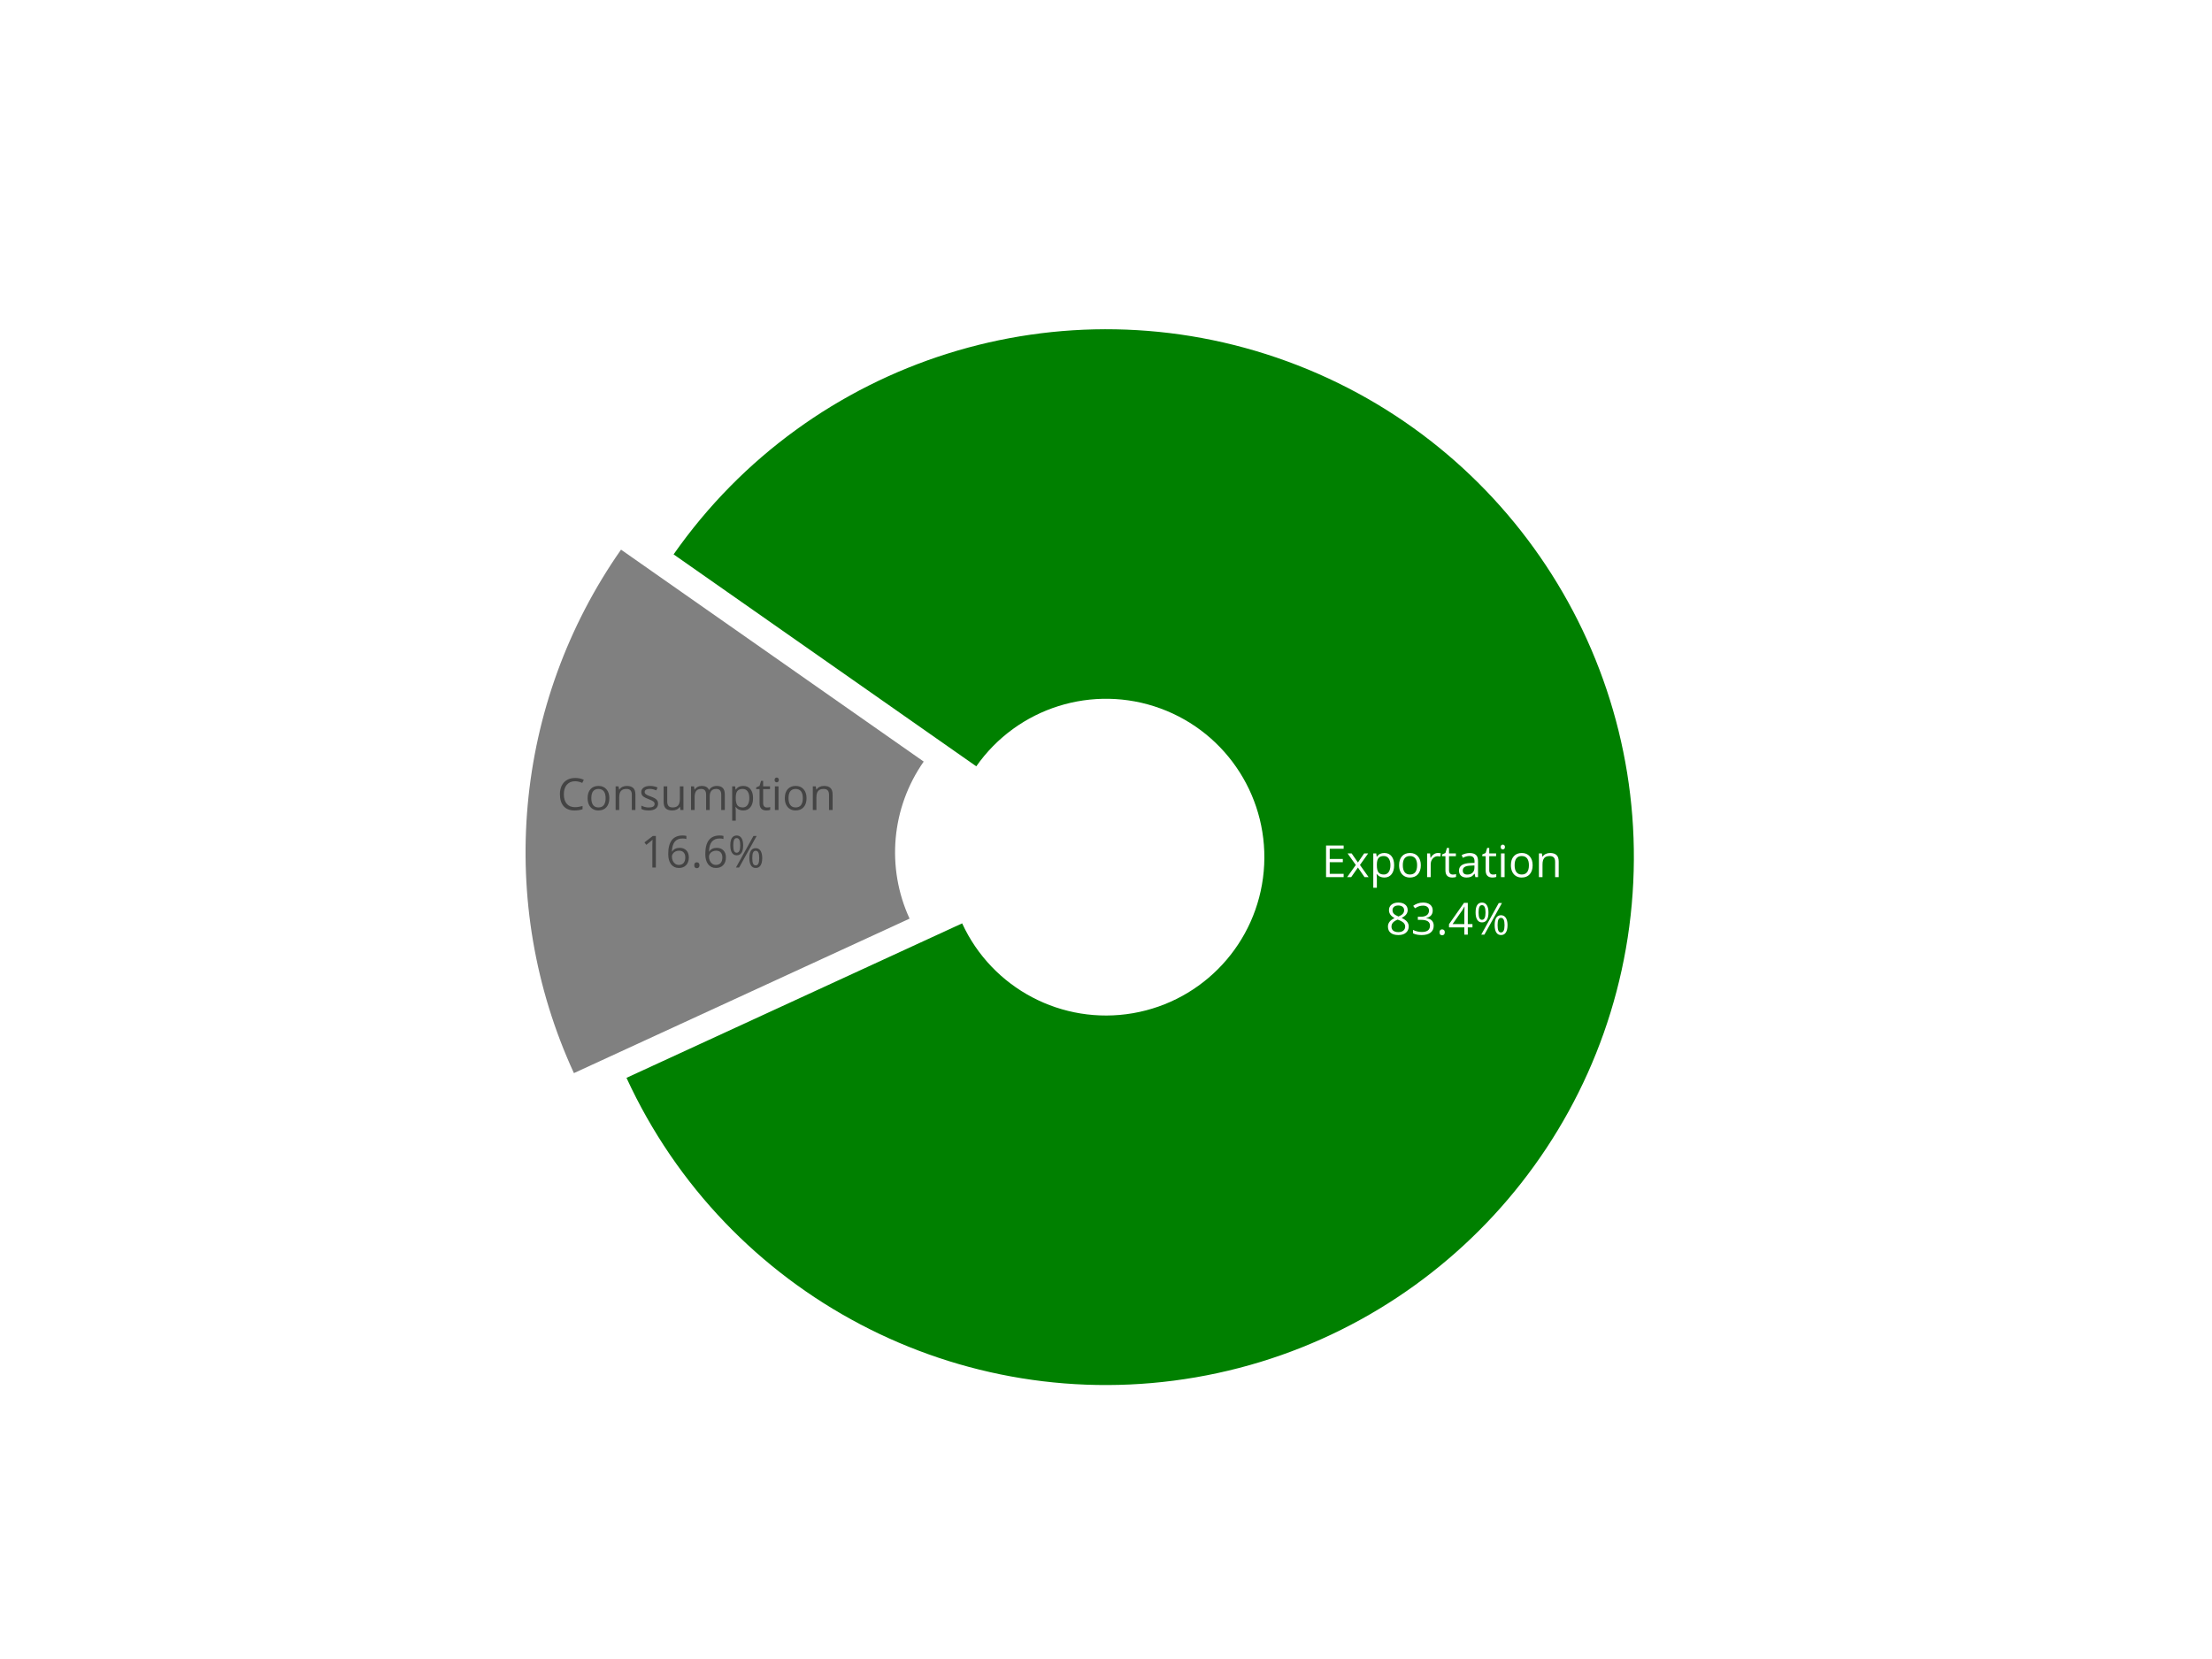
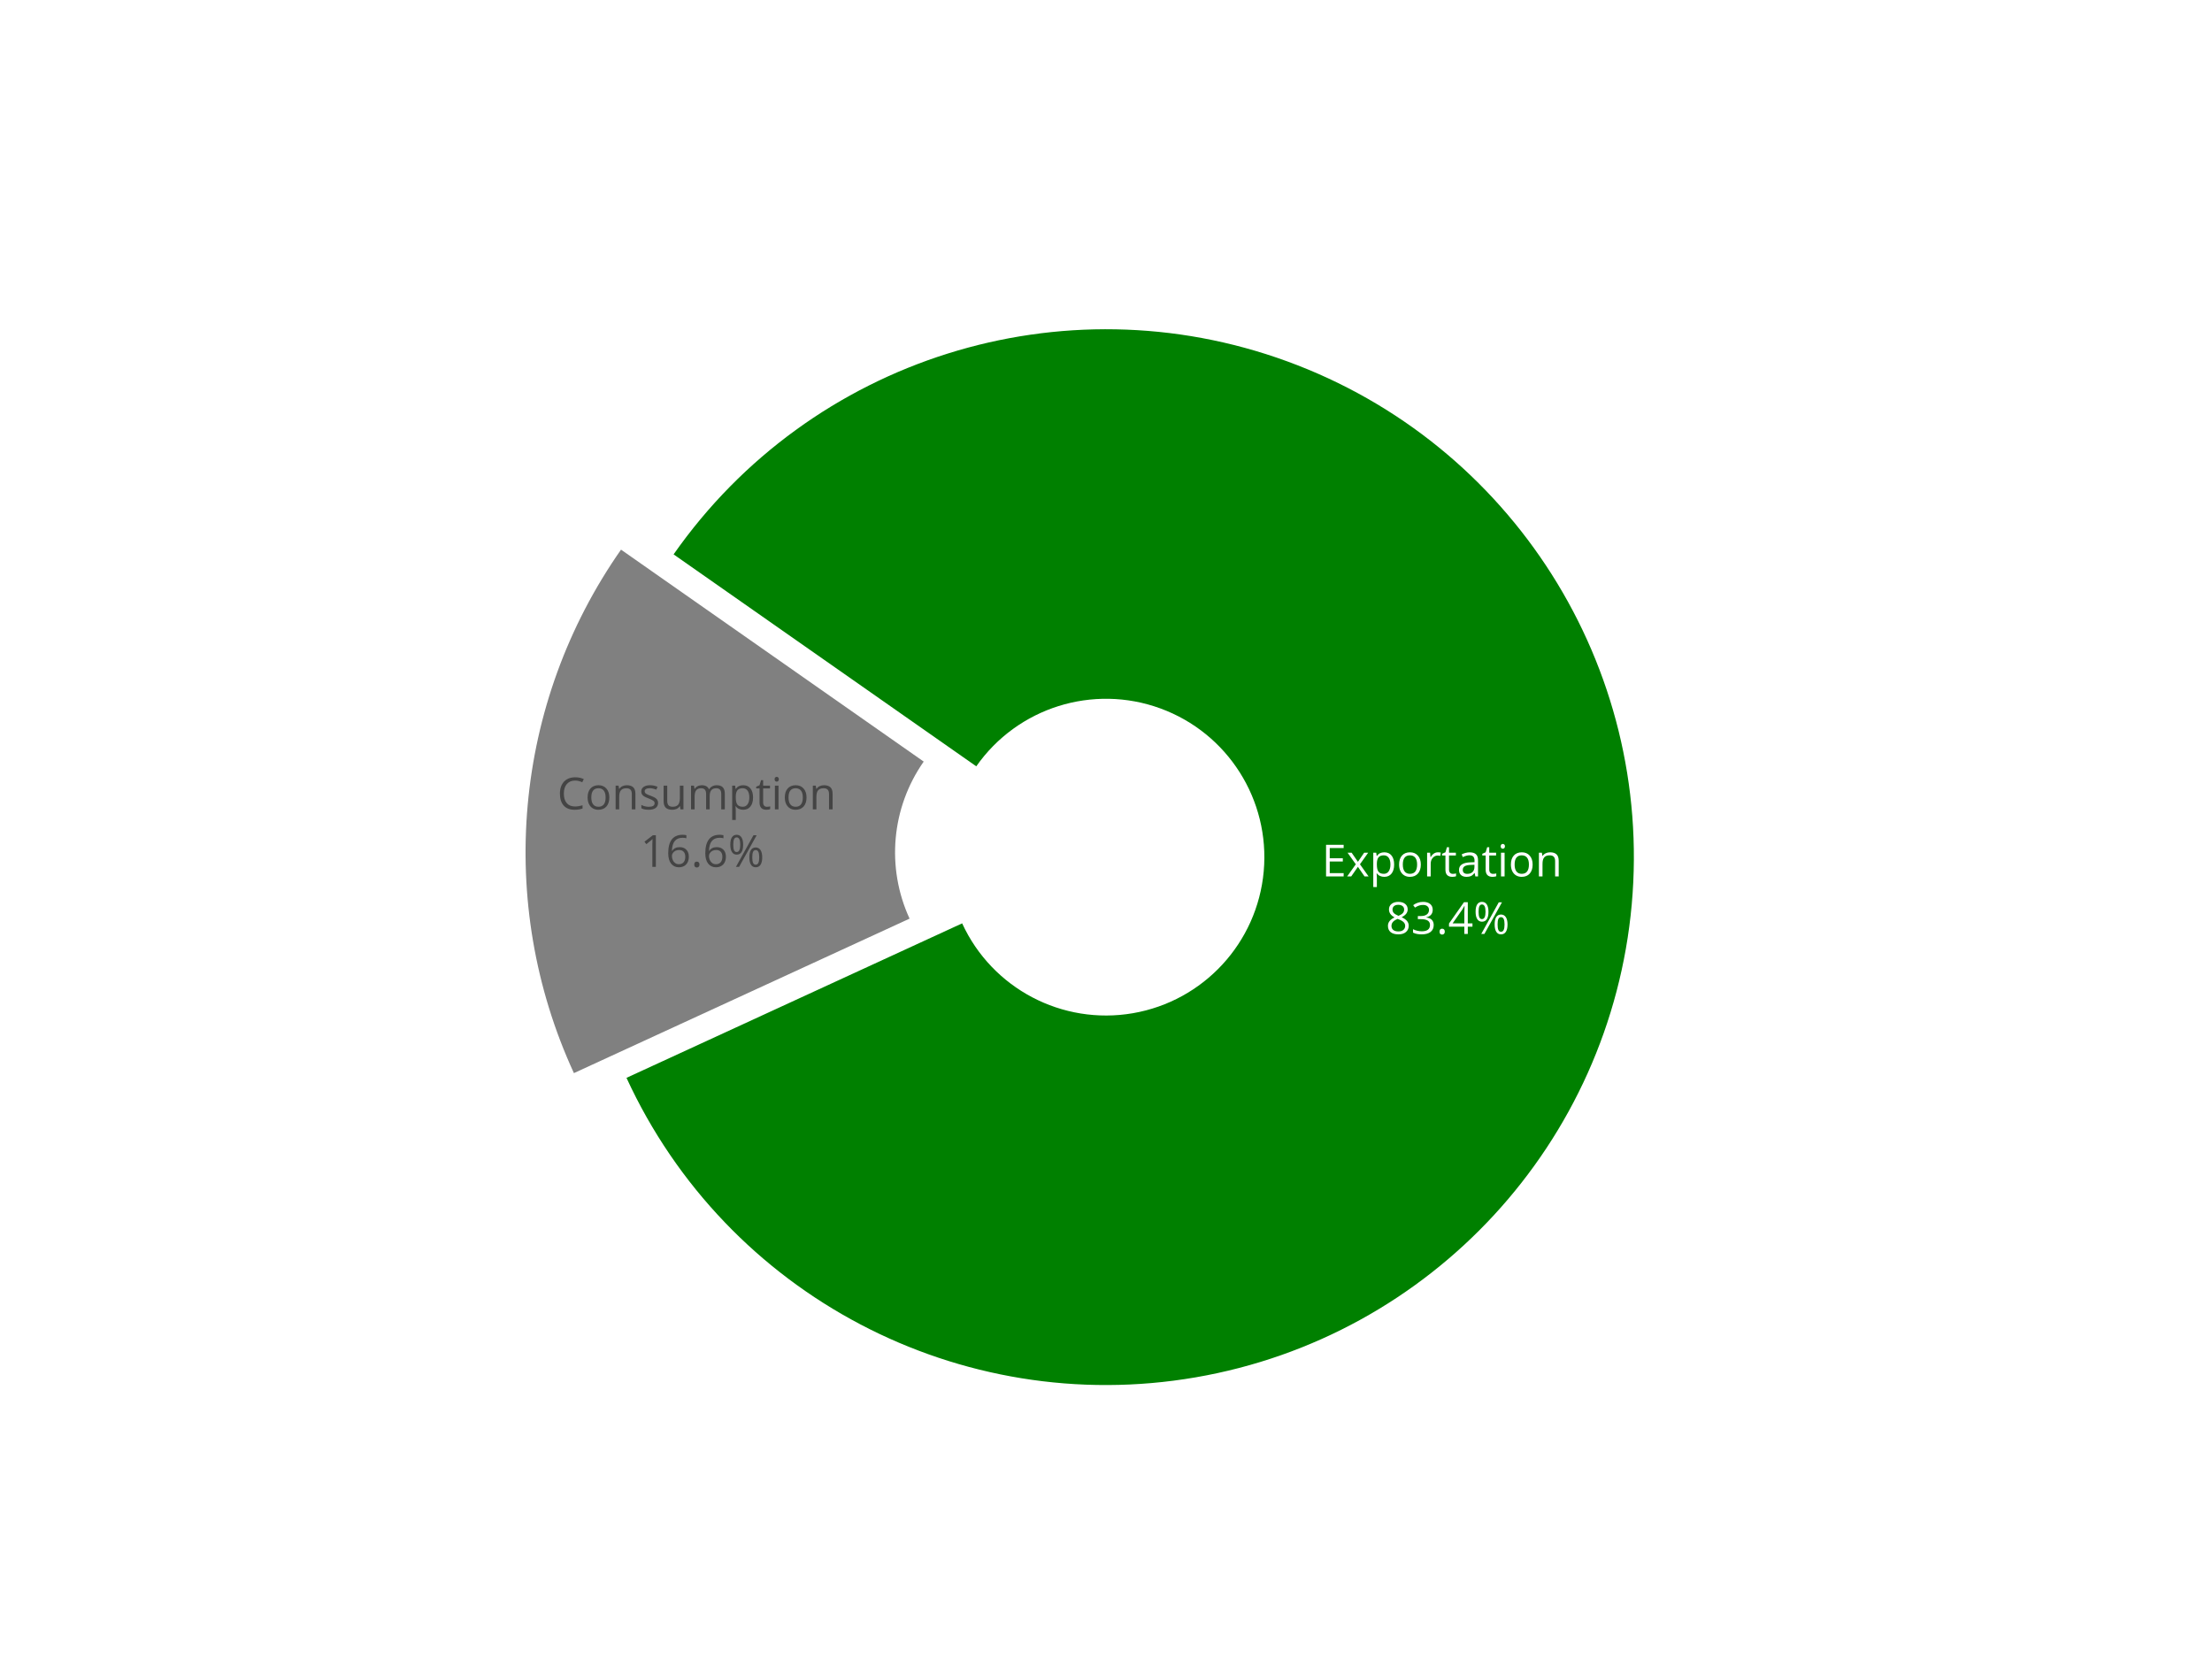
<svg xmlns="http://www.w3.org/2000/svg" class="main-svg" width="800" height="600" style="" viewBox="0 0 800 600">
  <rect x="0" y="0" width="800" height="600" style="fill: rgb(0, 0, 0); fill-opacity: 0;" />
-   <defs id="defs-246d9f">
+   <defs id="defs-1980da">
    <g class="clips" />
    <g class="gradients" />
    <g class="patterns" />
  </defs>
  <g class="bglayer" />
  <g class="layer-below">
    <g class="imagelayer" />
    <g class="shapelayer" />
  </g>
  <g class="cartesianlayer" />
  <g class="polarlayer" />
  <g class="smithlayer" />
  <g class="ternarylayer" />
  <g class="geolayer" />
  <g class="funnelarealayer" />
  <g class="pielayer">
    <g class="trace" stroke-linejoin="round" style="opacity: 1;">
      <g class="slice">
-         <path class="surface" d="M347.973,333.945a57.273,57.273 0 1 0 5.112,-56.796l-109.469,-76.651a190.909,190.909 0 1 1 -17.039,189.318Z" style="pointer-events: none; fill: rgb(0, 128, 0); fill-opacity: 1; stroke-width: 0; stroke: rgb(68, 68, 68); stroke-opacity: 1;" />
+         <path class="surface" d="M347.973,333.945a57.273,57.273 0 1 0 5.112,-56.796l-109.469,-76.651a190.909,190.909 0 1 1 -17.039,189.318Z" style="pointer-events: none; stroke-width: 0; fill: rgb(0, 128, 0); fill-opacity: 1; stroke: rgb(68, 68, 68); stroke-opacity: 1;" />
        <g class="slicetext">
-           <text data-notex="1" class="slicetext" transform="translate(523.5913,317.2173)" text-anchor="middle" x="0" y="0" style="font-family: 'Open Sans', verdana, arial, sans-serif; font-size: 16px; fill: rgb(255, 255, 255); fill-opacity: 1; white-space: pre;">
+           <text data-notex="1" class="slicetext" transform="translate(523.5913,316.9673)" text-anchor="middle" x="0" y="0" style="font-family: 'Open Sans', verdana, arial, sans-serif; font-size: 16px; fill: rgb(255, 255, 255); fill-opacity: 1; white-space: pre;">
            <tspan class="line" dy="0em" x="0" y="0">Exportation</tspan>
            <tspan class="line" dy="1.3em" x="0" y="0">83.4%</tspan>
          </text>
        </g>
      </g>
      <g class="slice">
-         <path class="surface" d="M334.071,275.438a57.273,57.273 0 0 0 -5.112,56.796l-121.396,55.872a190.909,190.909 0 0 1 17.039,-189.318Z" style="pointer-events: none; fill: rgb(128, 128, 128); fill-opacity: 1; stroke-width: 0; stroke: rgb(68, 68, 68); stroke-opacity: 1;" />
+         <path class="surface" d="M334.071,275.438a57.273,57.273 0 0 0 -5.112,56.796l-121.396,55.872a190.909,190.909 0 0 1 17.039,-189.318Z" style="pointer-events: none; stroke-width: 0; fill: rgb(128, 128, 128); fill-opacity: 1; stroke: rgb(68, 68, 68); stroke-opacity: 1;" />
        <g class="slicetext">
-           <text data-notex="1" class="slicetext" transform="translate(254.0427,292.9572)" text-anchor="middle" x="0" y="0" style="font-family: 'Open Sans', verdana, arial, sans-serif; font-size: 16px; fill: rgb(68, 68, 68); fill-opacity: 1; white-space: pre;">
+           <text data-notex="1" class="slicetext" transform="translate(254.0427,292.7072)" text-anchor="middle" x="0" y="0" style="font-family: 'Open Sans', verdana, arial, sans-serif; font-size: 16px; fill: rgb(68, 68, 68); fill-opacity: 1; white-space: pre;">
            <tspan class="line" dy="0em" x="0" y="0">Consumption</tspan>
            <tspan class="line" dy="1.3em" x="0" y="0">16.6%</tspan>
          </text>
        </g>
      </g>
    </g>
  </g>
  <g class="iciclelayer" />
  <g class="treemaplayer" />
  <g class="sunburstlayer" />
  <g class="glimages" />
-   <defs id="topdefs-246d9f">
+   <defs id="topdefs-1980da">
    <g class="clips" />
  </defs>
  <g class="layer-above">
    <g class="imagelayer" />
    <g class="shapelayer" />
  </g>
  <g class="infolayer">
    <g class="g-gtitle">
-       <text class="gtitle" x="40" y="50" text-anchor="start" dy="0em" style="font-family: 'Open Sans', verdana, arial, sans-serif; font-size: 22px; fill: rgb(255, 255, 255); opacity: 1; white-space: pre;">Exportation of Manioc in Thailand</text>
+       <text class="gtitle" x="40" y="50" text-anchor="start" dy="0em" style="font-family: 'Open Sans', verdana, arial, sans-serif; font-size: 22px; fill: rgb(255, 255, 255); opacity: 1; font-weight: normal; white-space: pre;">Exportation of Manioc in Thailand</text>
    </g>
    <g class="annotation" data-index="0" style="opacity: 1;">
      <g class="annotation-text-g" transform="rotate(0,400,310)">
        <g class="cursor-pointer" transform="translate(344,288)">
          <rect class="bg" x="0.5" y="0.5" width="111" height="43" style="stroke-width: 1px; stroke: rgb(0, 0, 0); stroke-opacity: 0; fill: rgb(0, 0, 0); fill-opacity: 0;" />
-           <text class="annotation-text" text-anchor="middle" x="56.359" y="18" style="font-family: 'Open Sans', verdana, arial, sans-serif; font-size: 16px; fill: rgb(255, 255, 255); fill-opacity: 1; white-space: pre;">
-             <tspan class="line" dy="0em" x="56.359" y="18">Total Manioc:</tspan>
-             <tspan class="line" dy="1.3em" x="56.359" y="18">30 Billion kg</tspan>
+           <text class="annotation-text" text-anchor="middle" x="56.219" y="18" style="font-family: 'Open Sans', verdana, arial, sans-serif; font-size: 16px; fill: rgb(255, 255, 255); fill-opacity: 1; white-space: pre;">
+             <tspan class="line" dy="0em" x="56.219" y="18">Total Manioc:</tspan>
+             <tspan class="line" dy="1.3em" x="56.219" y="18">30 Billion kg</tspan>
          </text>
        </g>
      </g>
    </g>
  </g>
</svg>
